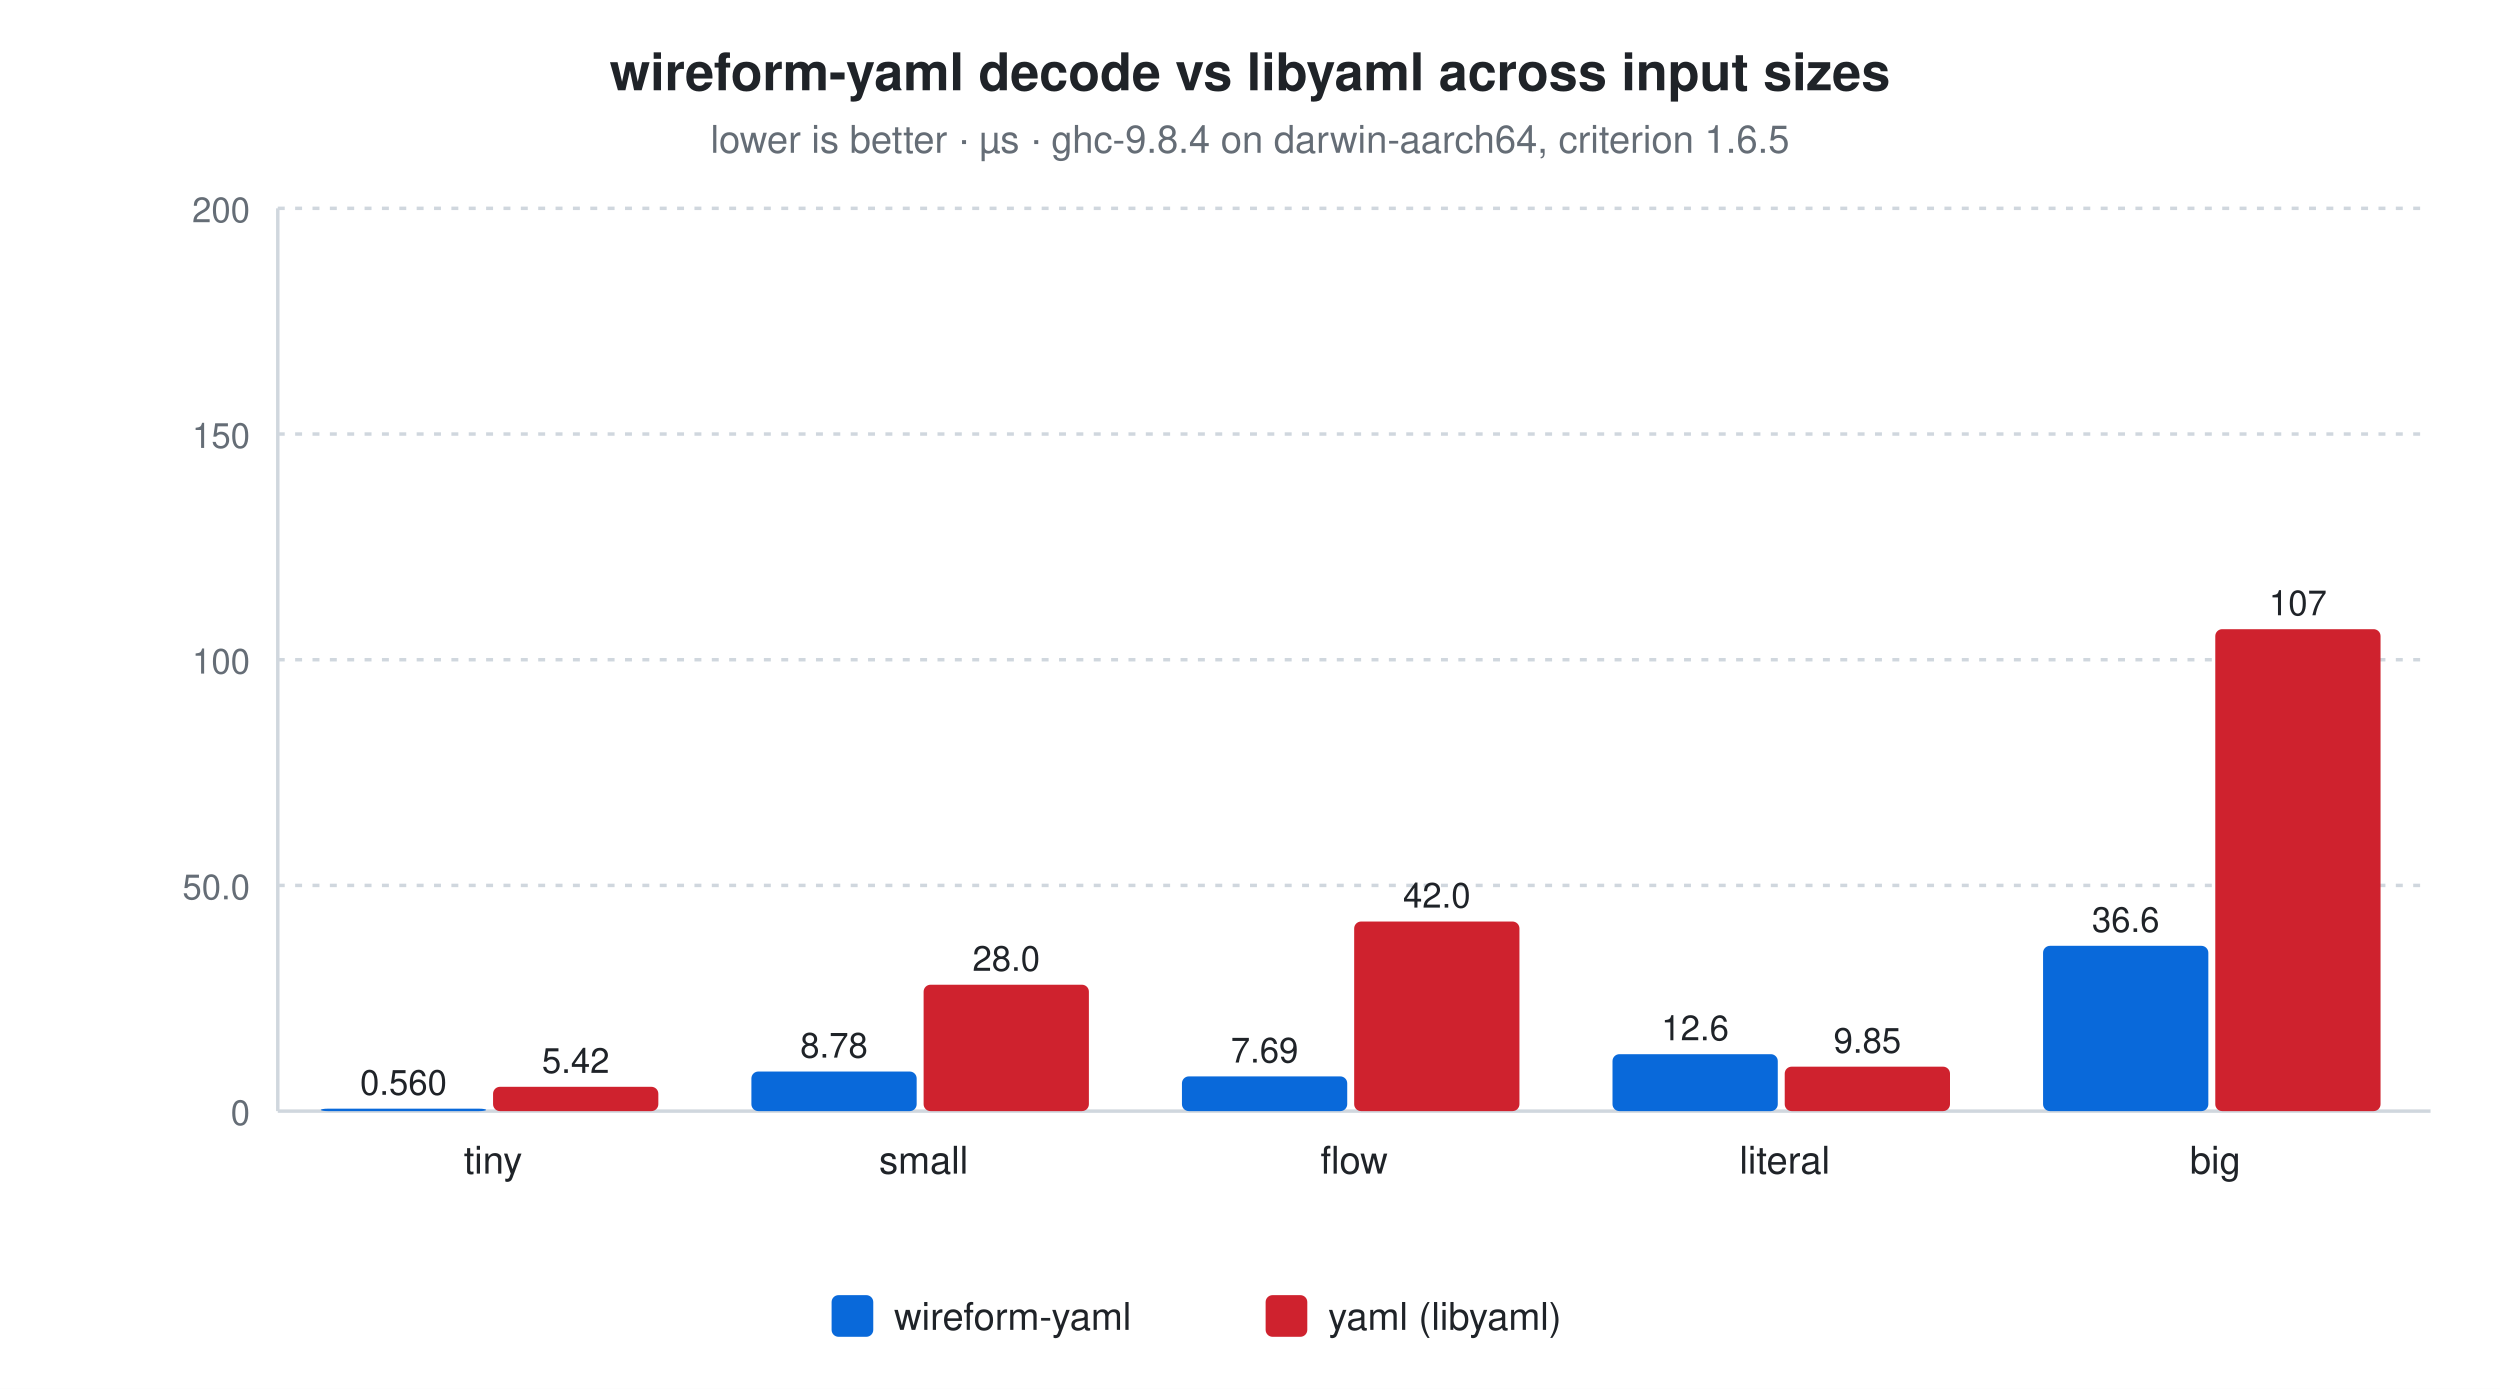
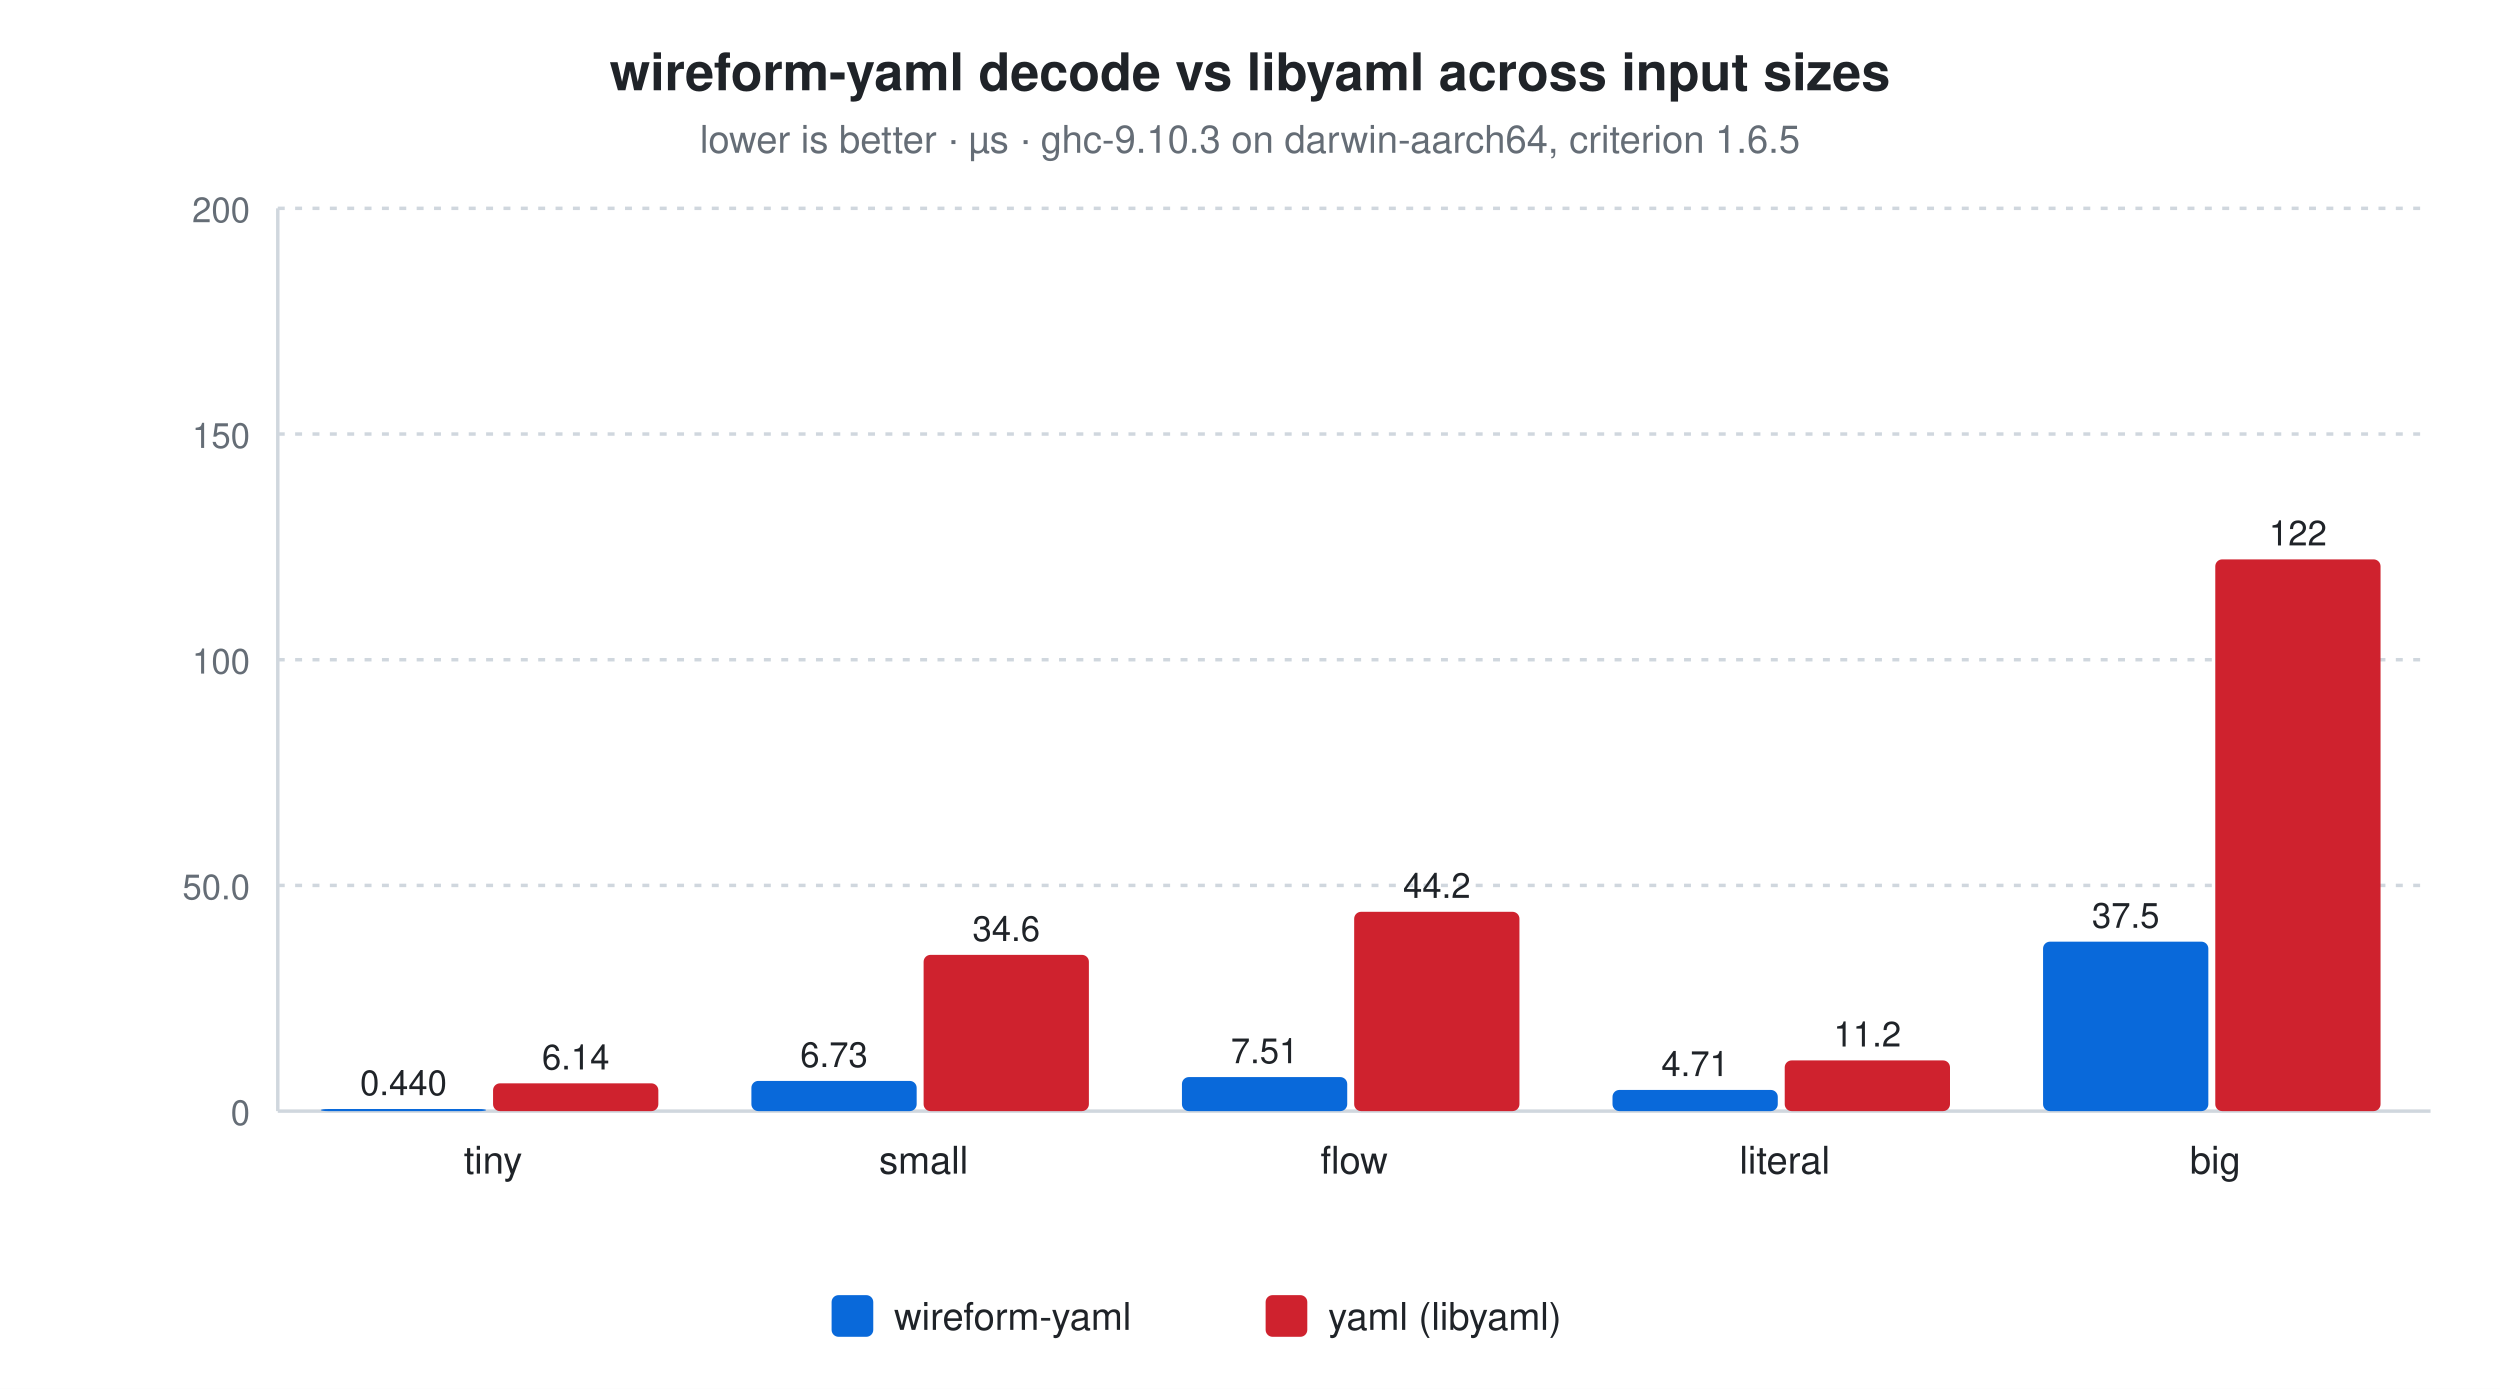
<svg xmlns="http://www.w3.org/2000/svg" viewBox="0 0 720 400" width="720" height="400" font-family="ui-sans-serif, system-ui, -apple-system, BlinkMacSystemFont, &quot;Segoe UI&quot;, Helvetica, Arial, sans-serif" font-size="12">
  <rect x="0" y="0" width="720" height="400" fill="#ffffff" />
  <text x="360" y="26" text-anchor="middle" font-size="15" font-weight="600" fill="#1f2328">wireform-yaml decode vs libyaml across input sizes</text>
-   <text x="360" y="44" text-anchor="middle" font-size="11" fill="#656d76">lower is better · µs · ghc-9.8.4 on darwin-aarch64, criterion 1.6.5</text>
+   <text x="360" y="44" text-anchor="middle" font-size="11" fill="#656d76">lower is better · µs · ghc-9.10.3 on darwin-aarch64, criterion 1.6.5</text>
  <g stroke="#d0d7de" stroke-width="1">
    <line x1="80" y1="320" x2="700" y2="320" />
    <line x1="80" y1="60" x2="80" y2="320" />
  </g>
  <g>
    <g />
    <text x="72" y="324" text-anchor="end" font-size="10" fill="#656d76">0</text>
    <line x1="80" y1="255" x2="700" y2="255" stroke="#d0d7de" stroke-width="1" stroke-dasharray="2 3" />
    <text x="72" y="259" text-anchor="end" font-size="10" fill="#656d76">50.0</text>
    <line x1="80" y1="190" x2="700" y2="190" stroke="#d0d7de" stroke-width="1" stroke-dasharray="2 3" />
    <text x="72" y="194" text-anchor="end" font-size="10" fill="#656d76">100</text>
    <line x1="80" y1="125" x2="700" y2="125" stroke="#d0d7de" stroke-width="1" stroke-dasharray="2 3" />
    <text x="72" y="129" text-anchor="end" font-size="10" fill="#656d76">150</text>
    <line x1="80" y1="60" x2="700" y2="60" stroke="#d0d7de" stroke-width="1" stroke-dasharray="2 3" />
    <text x="72" y="64" text-anchor="end" font-size="10" fill="#656d76">200</text>
  </g>
  <g>
-     <rect x="92.4" y="319.3" width="47.6" height="0.7" rx="2" fill="#0969da" />
-     <rect x="142" y="313.0" width="47.6" height="7.0" rx="2" fill="#cf222e" />
-     <rect x="216.4" y="308.6" width="47.6" height="11.4" rx="2" fill="#0969da" />
-     <rect x="266" y="283.6" width="47.6" height="36.4" rx="2" fill="#cf222e" />
-     <rect x="340.4" y="310.0" width="47.6" height="10.0" rx="2" fill="#0969da" />
-     <rect x="390" y="265.4" width="47.6" height="54.6" rx="2" fill="#cf222e" />
-     <rect x="464.4" y="303.6" width="47.6" height="16.4" rx="2" fill="#0969da" />
-     <rect x="514" y="307.2" width="47.6" height="12.8" rx="2" fill="#cf222e" />
-     <rect x="588.4" y="272.4" width="47.6" height="47.6" rx="2" fill="#0969da" />
-     <rect x="638" y="181.2" width="47.6" height="138.8" rx="2" fill="#cf222e" />
+     <rect x="92.4" y="319.4" width="47.6" height="0.6" rx="2" fill="#0969da" />
+     <rect x="142" y="312.0" width="47.6" height="8.0" rx="2" fill="#cf222e" />
+     <rect x="216.4" y="311.3" width="47.6" height="8.7" rx="2" fill="#0969da" />
+     <rect x="266" y="275.0" width="47.6" height="45.0" rx="2" fill="#cf222e" />
+     <rect x="340.4" y="310.2" width="47.6" height="9.8" rx="2" fill="#0969da" />
+     <rect x="390" y="262.6" width="47.6" height="57.4" rx="2" fill="#cf222e" />
+     <rect x="464.4" y="313.9" width="47.6" height="6.1" rx="2" fill="#0969da" />
+     <rect x="514" y="305.4" width="47.6" height="14.6" rx="2" fill="#cf222e" />
+     <rect x="588.4" y="271.2" width="47.6" height="48.8" rx="2" fill="#0969da" />
+     <rect x="638" y="161.1" width="47.6" height="158.9" rx="2" fill="#cf222e" />
  </g>
  <g>
-     <text x="116.2" y="315.3" text-anchor="middle" font-size="10" fill="#1f2328">0.560</text>
-     <text x="165.8" y="309.0" text-anchor="middle" font-size="10" fill="#1f2328">5.42</text>
-     <text x="240.2" y="304.6" text-anchor="middle" font-size="10" fill="#1f2328">8.78</text>
-     <text x="289.8" y="279.6" text-anchor="middle" font-size="10" fill="#1f2328">28.0</text>
-     <text x="364.2" y="306.0" text-anchor="middle" font-size="10" fill="#1f2328">7.69</text>
-     <text x="413.8" y="261.4" text-anchor="middle" font-size="10" fill="#1f2328">42.0</text>
-     <text x="488.2" y="299.6" text-anchor="middle" font-size="10" fill="#1f2328">12.6</text>
-     <text x="537.8" y="303.2" text-anchor="middle" font-size="10" fill="#1f2328">9.85</text>
-     <text x="612.2" y="268.4" text-anchor="middle" font-size="10" fill="#1f2328">36.6</text>
-     <text x="661.8" y="177.2" text-anchor="middle" font-size="10" fill="#1f2328">107</text>
+     <text x="116.2" y="315.4" text-anchor="middle" font-size="10" fill="#1f2328">0.440</text>
+     <text x="165.8" y="308.0" text-anchor="middle" font-size="10" fill="#1f2328">6.14</text>
+     <text x="240.2" y="307.3" text-anchor="middle" font-size="10" fill="#1f2328">6.73</text>
+     <text x="289.8" y="271.0" text-anchor="middle" font-size="10" fill="#1f2328">34.6</text>
+     <text x="364.2" y="306.2" text-anchor="middle" font-size="10" fill="#1f2328">7.51</text>
+     <text x="413.8" y="258.6" text-anchor="middle" font-size="10" fill="#1f2328">44.2</text>
+     <text x="488.2" y="309.9" text-anchor="middle" font-size="10" fill="#1f2328">4.71</text>
+     <text x="537.8" y="301.4" text-anchor="middle" font-size="10" fill="#1f2328">11.2</text>
+     <text x="612.2" y="267.2" text-anchor="middle" font-size="10" fill="#1f2328">37.5</text>
+     <text x="661.8" y="157.1" text-anchor="middle" font-size="10" fill="#1f2328">122</text>
  </g>
  <g>
    <text x="142" y="338" text-anchor="middle" font-size="11" fill="#1f2328">tiny</text>
    <text x="266" y="338" text-anchor="middle" font-size="11" fill="#1f2328">small</text>
    <text x="390" y="338" text-anchor="middle" font-size="11" fill="#1f2328">flow</text>
    <text x="514" y="338" text-anchor="middle" font-size="11" fill="#1f2328">literal</text>
    <text x="638" y="338" text-anchor="middle" font-size="11" fill="#1f2328">big</text>
  </g>
  <g>
    <g transform="translate(239.5, 382)">
      <rect x="0" y="-9" width="12" height="12" rx="2" fill="#0969da" />
      <text x="18" y="1" font-size="11" fill="#1f2328">wireform-yaml</text>
    </g>
    <g transform="translate(364.5, 382)">
      <rect x="0" y="-9" width="12" height="12" rx="2" fill="#cf222e" />
      <text x="18" y="1" font-size="11" fill="#1f2328">yaml (libyaml)</text>
    </g>
  </g>
</svg>
